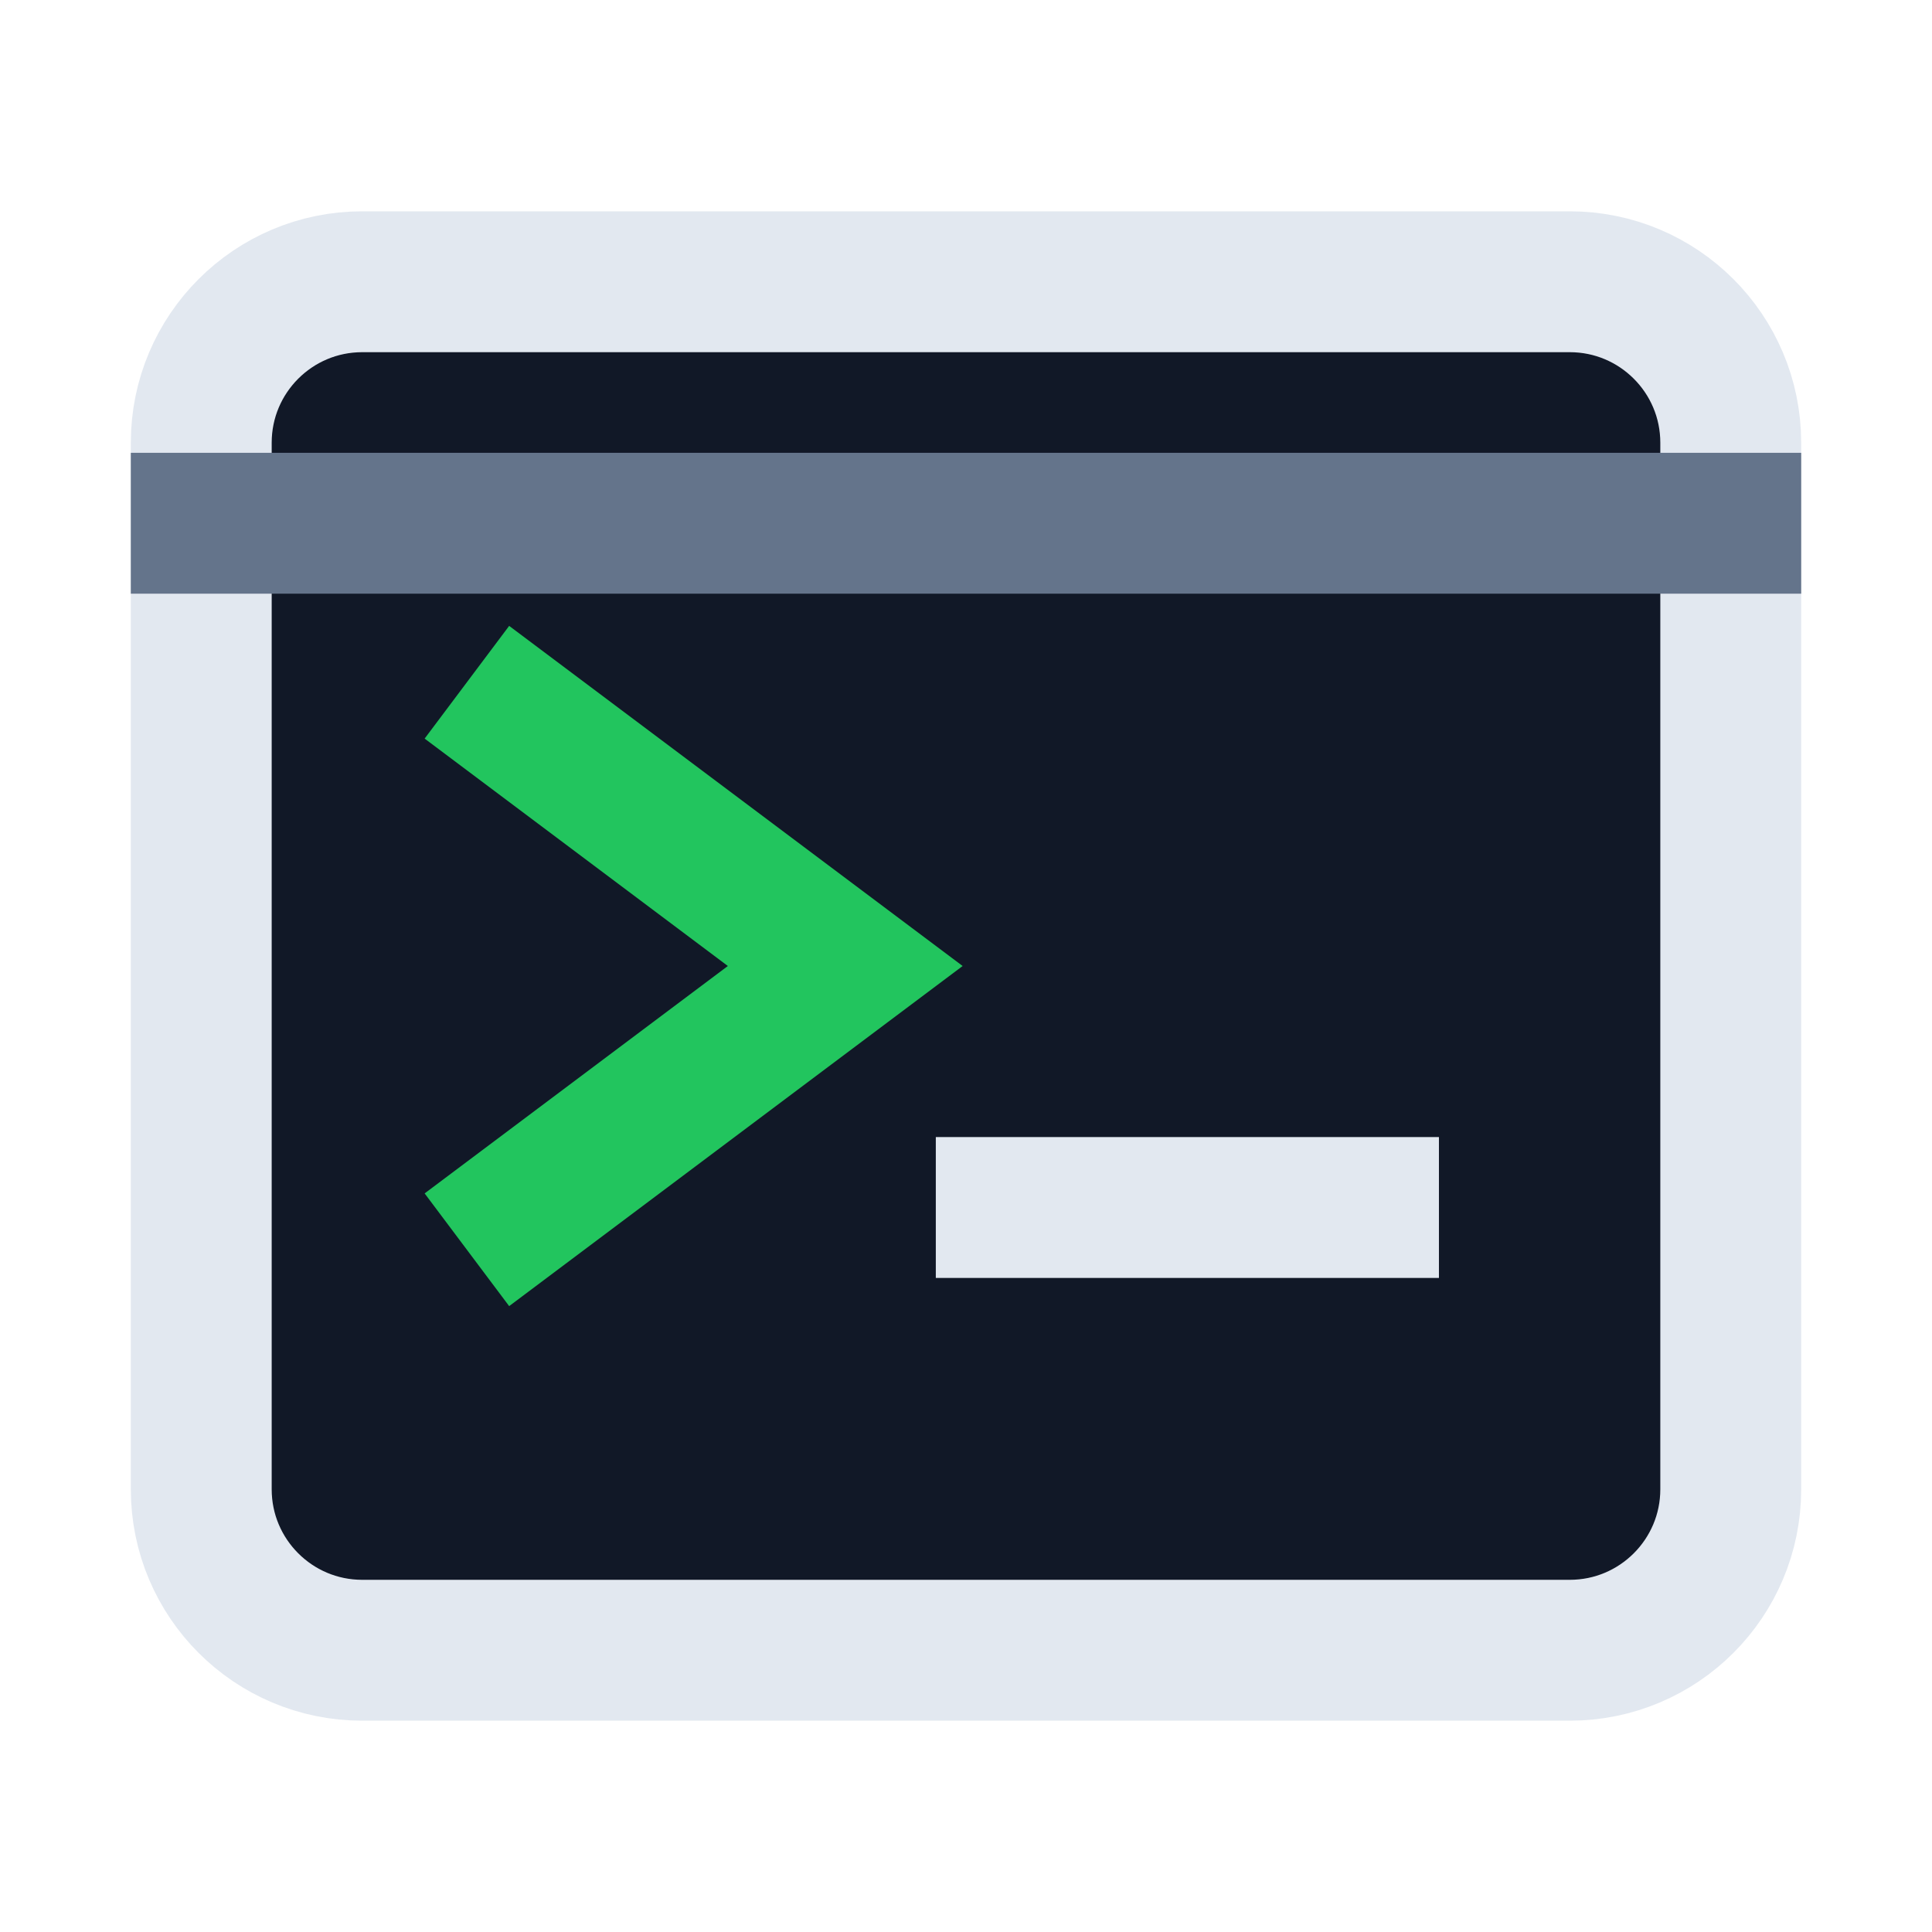
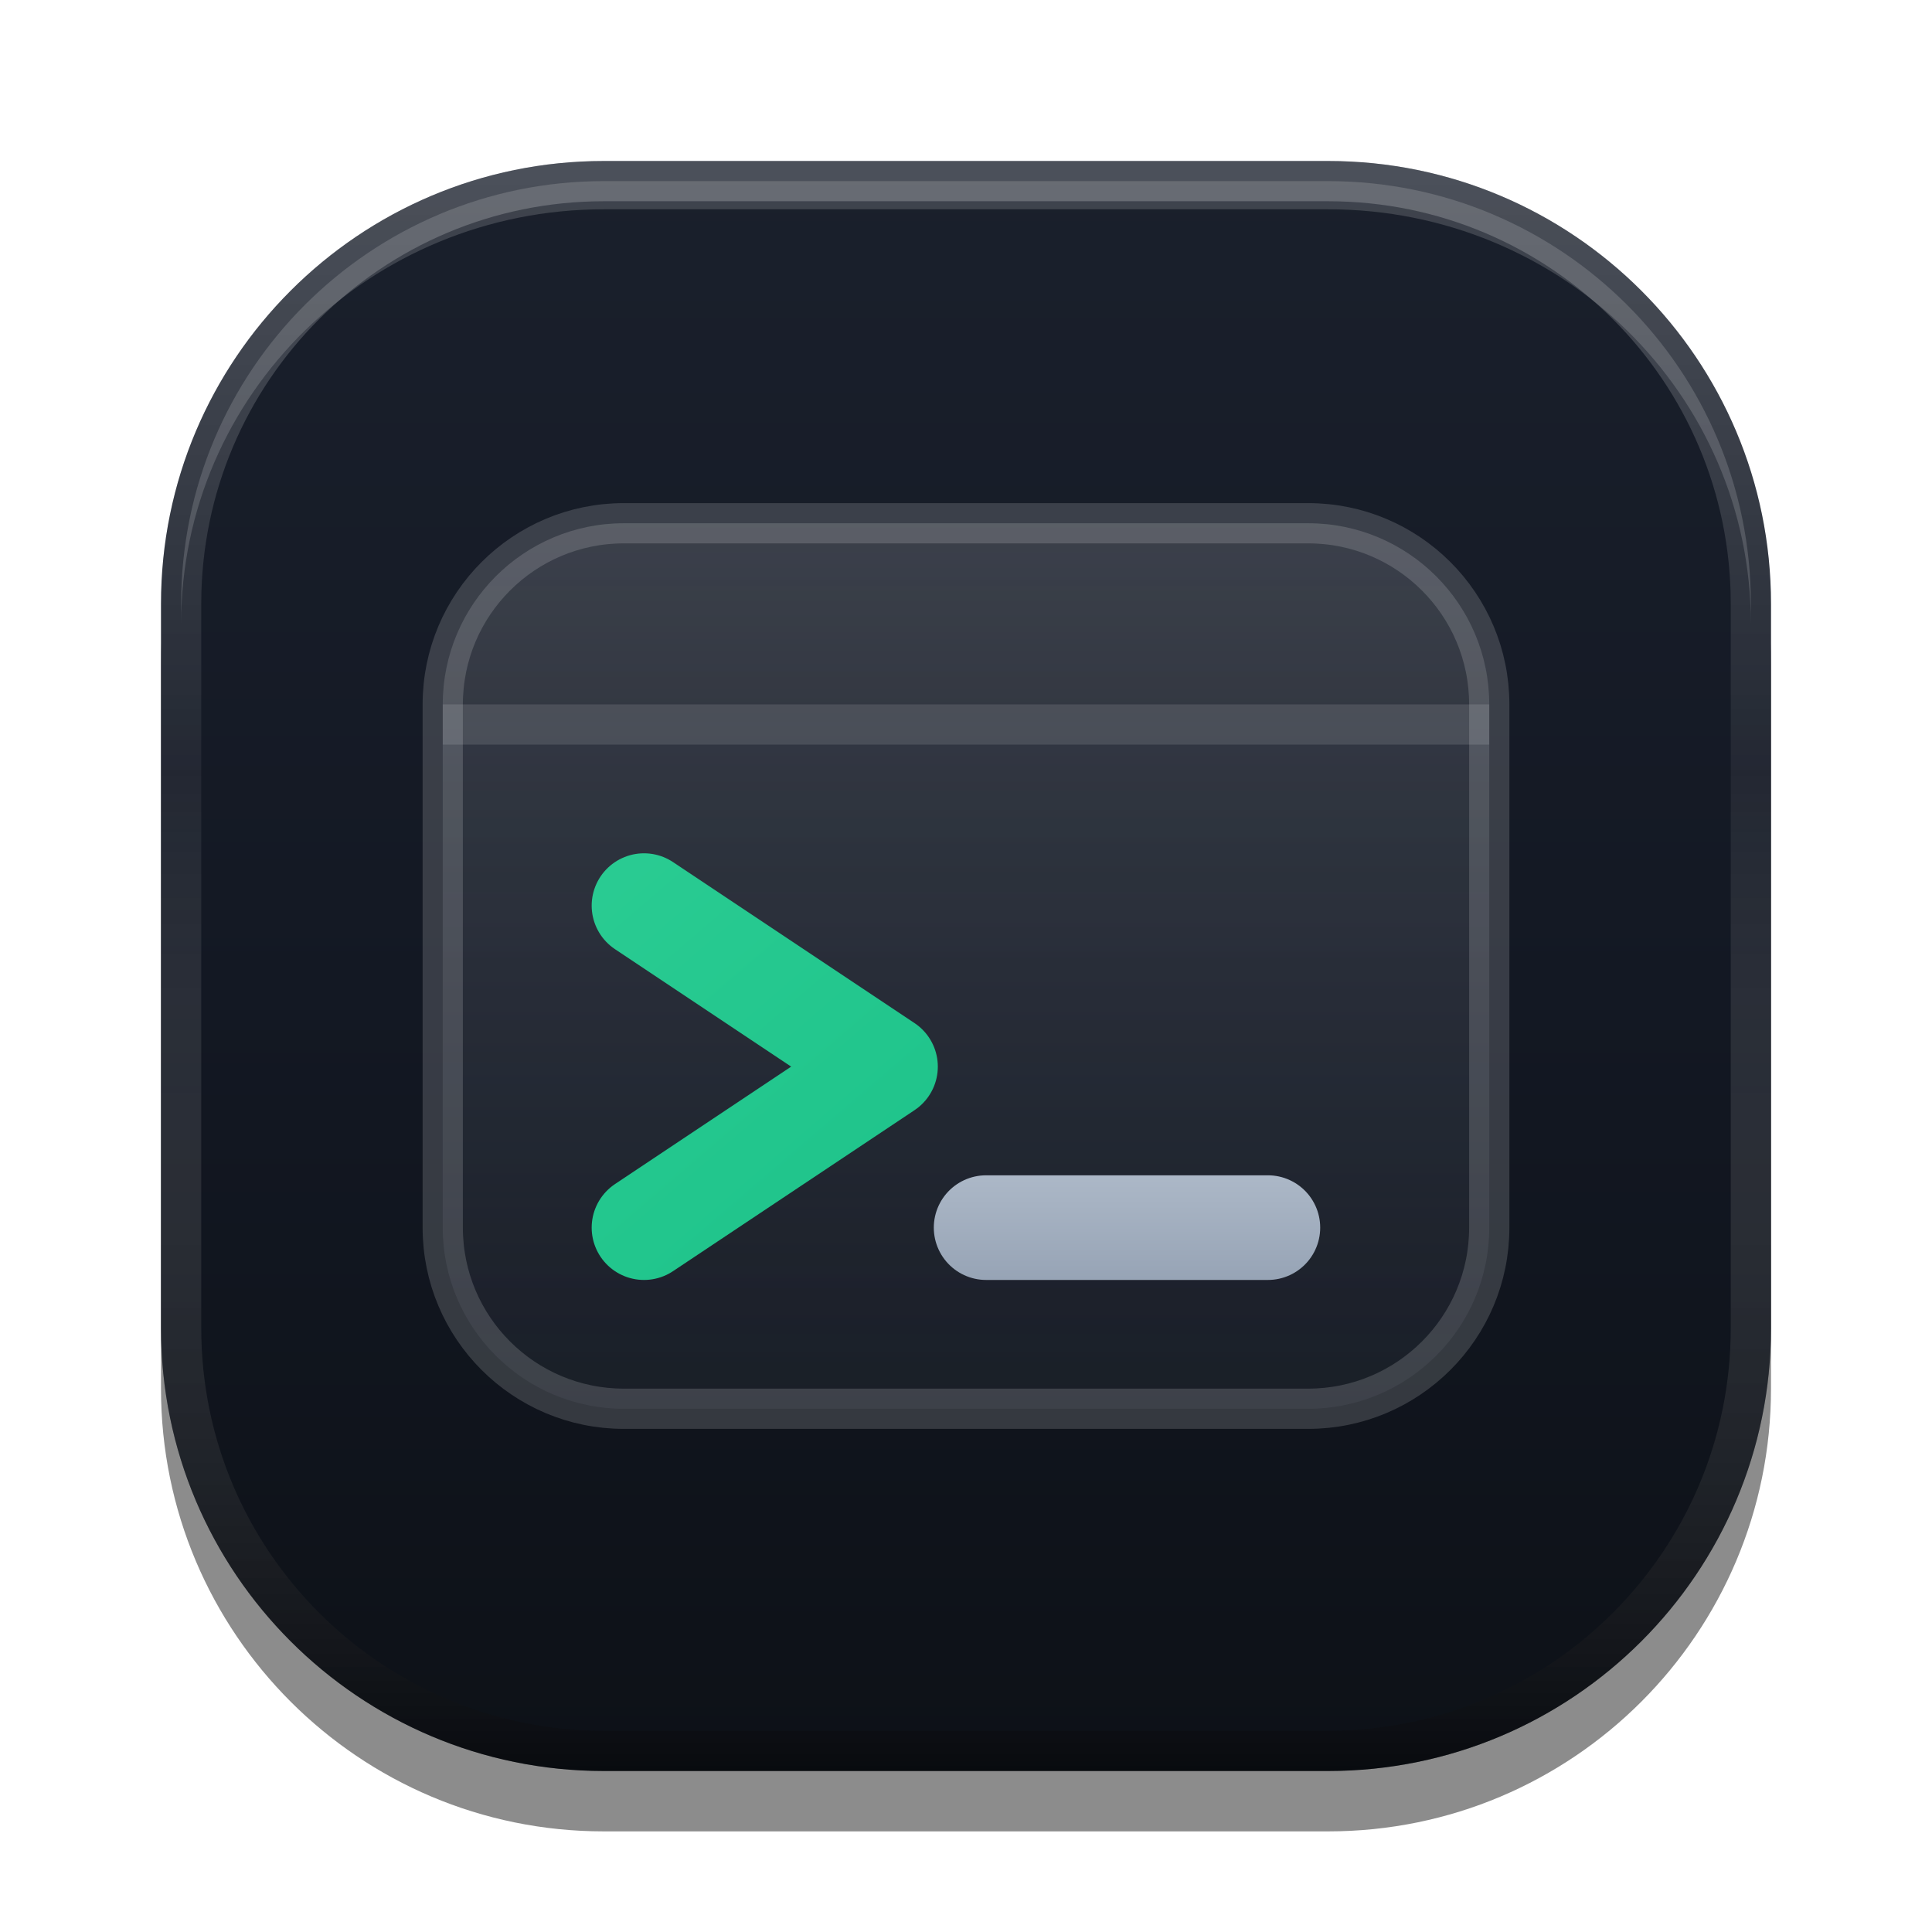
- <svg xmlns="http://www.w3.org/2000/svg" width="24" height="24" viewBox="0 0 24 24" fill="none" stroke-width="1.75" stroke-linecap="square" stroke-linejoin="miter">
-   <rect x="2.5" y="3.5" width="19" height="17" rx="2" fill="#111827" stroke="#E2E8F0" />
-   <path d="M6.5 9L10.5 12L6.5 15" stroke="#22C55E" />
-   <path d="M12.5 15H17" stroke="#E2E8F0" />
-   <path d="M2.5 6.5H21.5" stroke="#64748B" />
+ <svg xmlns="http://www.w3.org/2000/svg" width="48" height="48" viewBox="0 0 48 48" fill="none">
+   <defs>
+     <linearGradient id="squircleBg" x1="24" y1="4" x2="24" y2="44" gradientUnits="userSpaceOnUse">
+       <stop offset="0%" stop-color="#1A202C" />
+       <stop offset="52%" stop-color="#131823" />
+       <stop offset="100%" stop-color="#0D1117" />
+     </linearGradient>
+     <linearGradient id="topRim" x1="24" y1="4" x2="24" y2="44" gradientUnits="userSpaceOnUse">
+       <stop offset="0%" stop-color="#FFFFFF" stop-opacity="0.22" />
+       <stop offset="38%" stop-color="#FFFFFF" stop-opacity="0.06" />
+       <stop offset="100%" stop-color="#000000" stop-opacity="0.35" />
+     </linearGradient>
+     <linearGradient id="metalLight" x1="24" y1="10" x2="24" y2="38" gradientUnits="userSpaceOnUse">
+       <stop offset="0%" stop-color="#F8FAFC" />
+       <stop offset="55%" stop-color="#CBD5E1" />
+       <stop offset="100%" stop-color="#64748B" />
+     </linearGradient>
+     <linearGradient id="glassPane" x1="24" y1="10" x2="24" y2="38" gradientUnits="userSpaceOnUse">
+       <stop offset="0%" stop-color="#FFFFFF" stop-opacity="0.18" />
+       <stop offset="100%" stop-color="#94A3B8" stop-opacity="0.05" />
+     </linearGradient>
+     <linearGradient id="oksavi" x1="12" y1="10" x2="36" y2="38" gradientUnits="userSpaceOnUse">
+       <stop offset="0%" stop-color="#34D399" />
+       <stop offset="100%" stop-color="#10B981" />
+     </linearGradient>
+     <linearGradient id="oksaviSoft" x1="24" y1="10" x2="24" y2="38" gradientUnits="userSpaceOnUse">
+       <stop offset="0%" stop-color="#34D399" stop-opacity="0.28" />
+       <stop offset="100%" stop-color="#10B981" stop-opacity="0.08" />
+     </linearGradient>
+     <linearGradient id="amberGrad" x1="24" y1="10" x2="24" y2="38" gradientUnits="userSpaceOnUse">
+       <stop offset="0%" stop-color="#FBBF24" />
+       <stop offset="100%" stop-color="#D97706" />
+     </linearGradient>
+     <linearGradient id="dangerGrad" x1="24" y1="10" x2="24" y2="38" gradientUnits="userSpaceOnUse">
+       <stop offset="0%" stop-color="#FB7185" />
+       <stop offset="100%" stop-color="#E11D48" />
+     </linearGradient>
+     <linearGradient id="folderBack" x1="24" y1="8" x2="24" y2="40" gradientUnits="userSpaceOnUse">
+       <stop offset="0%" stop-color="#1E293B" />
+       <stop offset="100%" stop-color="#0B0F17" />
+     </linearGradient>
+     <linearGradient id="folderPaper" x1="24" y1="12" x2="24" y2="26" gradientUnits="userSpaceOnUse">
+       <stop offset="0%" stop-color="#F8FAFC" stop-opacity="0.92" />
+       <stop offset="100%" stop-color="#CBD5E1" stop-opacity="0.72" />
+     </linearGradient>
+     <linearGradient id="folderFront" x1="24" y1="16" x2="24" y2="42" gradientUnits="userSpaceOnUse">
+       <stop offset="0%" stop-color="#283548" />
+       <stop offset="48%" stop-color="#182130" />
+       <stop offset="100%" stop-color="#0E131D" />
+     </linearGradient>
+     <linearGradient id="docBody" x1="24" y1="5" x2="24" y2="43" gradientUnits="userSpaceOnUse">
+       <stop offset="0%" stop-color="#222B3A" />
+       <stop offset="100%" stop-color="#0E131C" />
+     </linearGradient>
+     <linearGradient id="docFold" x1="30" y1="5" x2="39" y2="14" gradientUnits="userSpaceOnUse">
+       <stop offset="0%" stop-color="#475569" />
+       <stop offset="100%" stop-color="#1E293B" />
+     </linearGradient>
+   </defs>
+   <rect x="4" y="5.5" width="40" height="40" rx="11" fill="rgba(0,0,0,0.45)" />
+   <rect x="4" y="4" width="40" height="40" rx="11" fill="url(#squircleBg)" />
+   <path d="M15 4.5H33C38.8 4.5 43.5 9.2 43.5 15V15.5C43.5 9.8 38.8 5.2 33 5.2H15C9.2 5.2 4.5 9.8 4.5 15.5V15C4.5 9.2 9.2 4.5 15 4.5Z" fill="rgba(255,255,255,0.16)" />
+   <rect x="4.5" y="4.5" width="39" height="39" rx="10.5" stroke="url(#topRim)" stroke-width="1" />
+   <rect x="11" y="13" width="26" height="22" rx="4.5" fill="url(#glassPane)" stroke="rgba(255,255,255,0.16)" stroke-width="1" />
+   <path d="M11 18H37" stroke="rgba(255,255,255,0.12)" stroke-width="1" />
+   <path d="M16 22.5L22 26.5L16 30.5" stroke="url(#oksavi)" stroke-width="2.6" stroke-linecap="round" stroke-linejoin="round" />
+   <path d="M24.5 30.5H31.5" stroke="url(#metalLight)" stroke-width="2.6" stroke-linecap="round" />
</svg>
